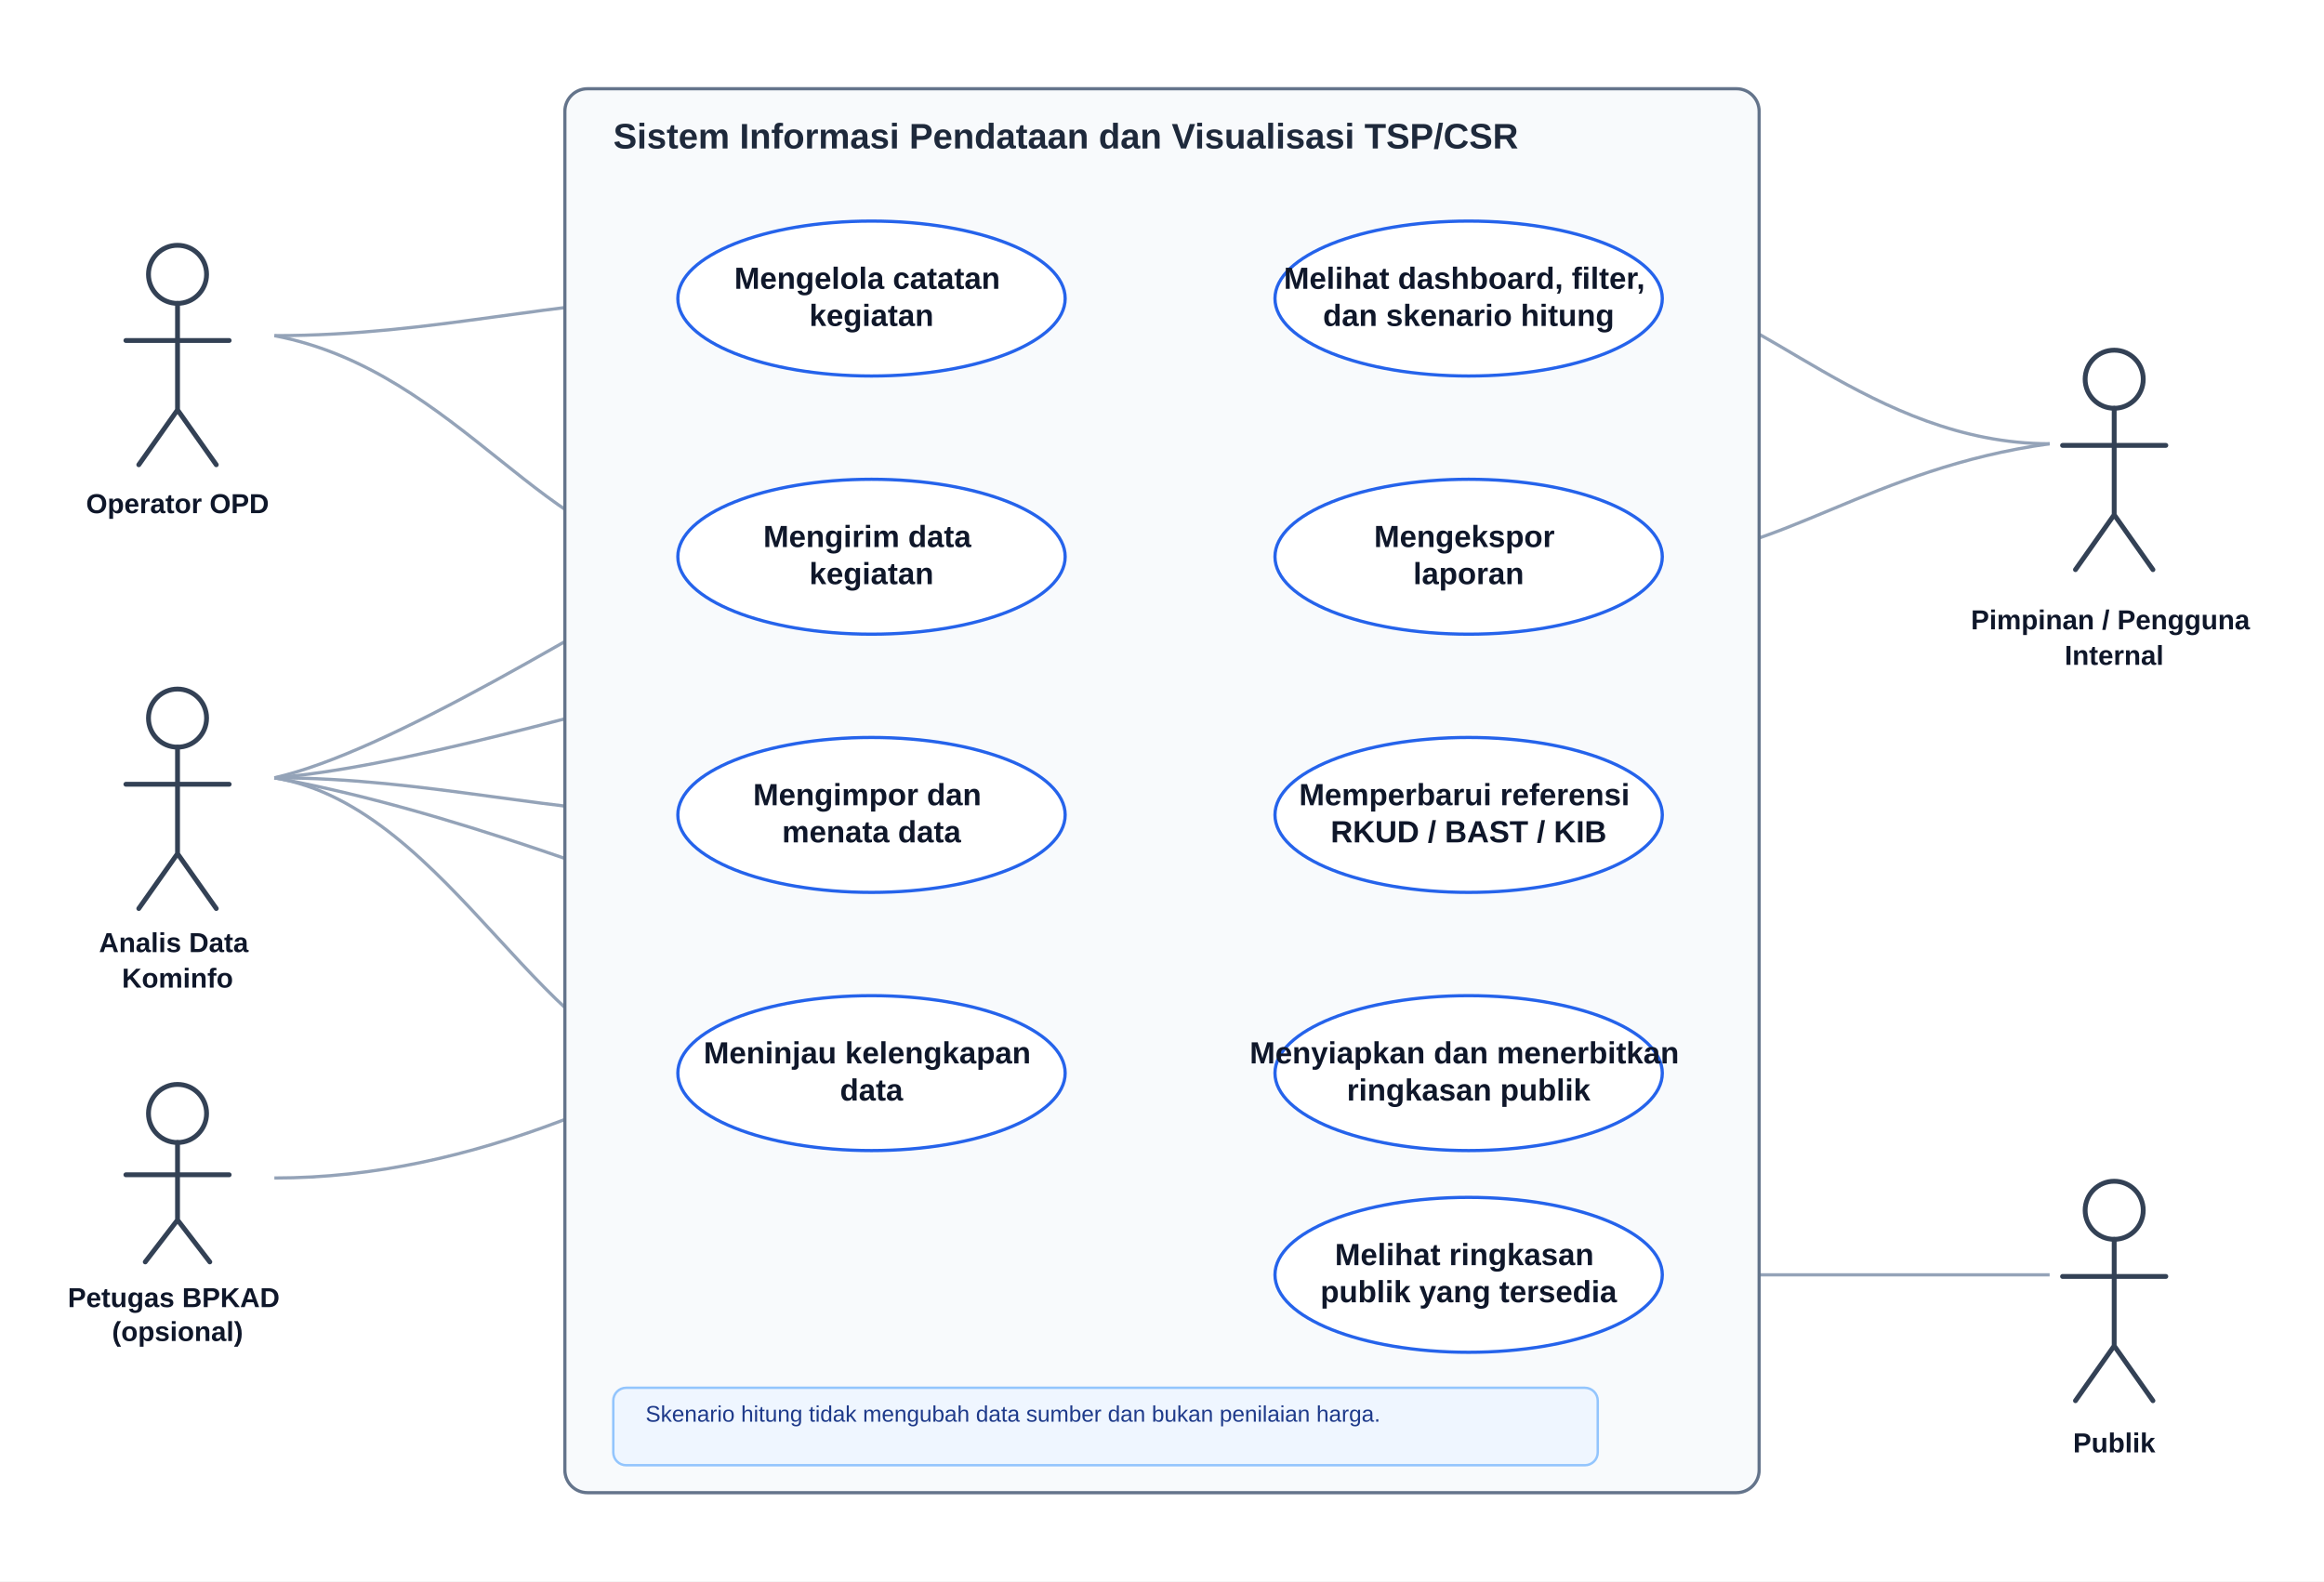
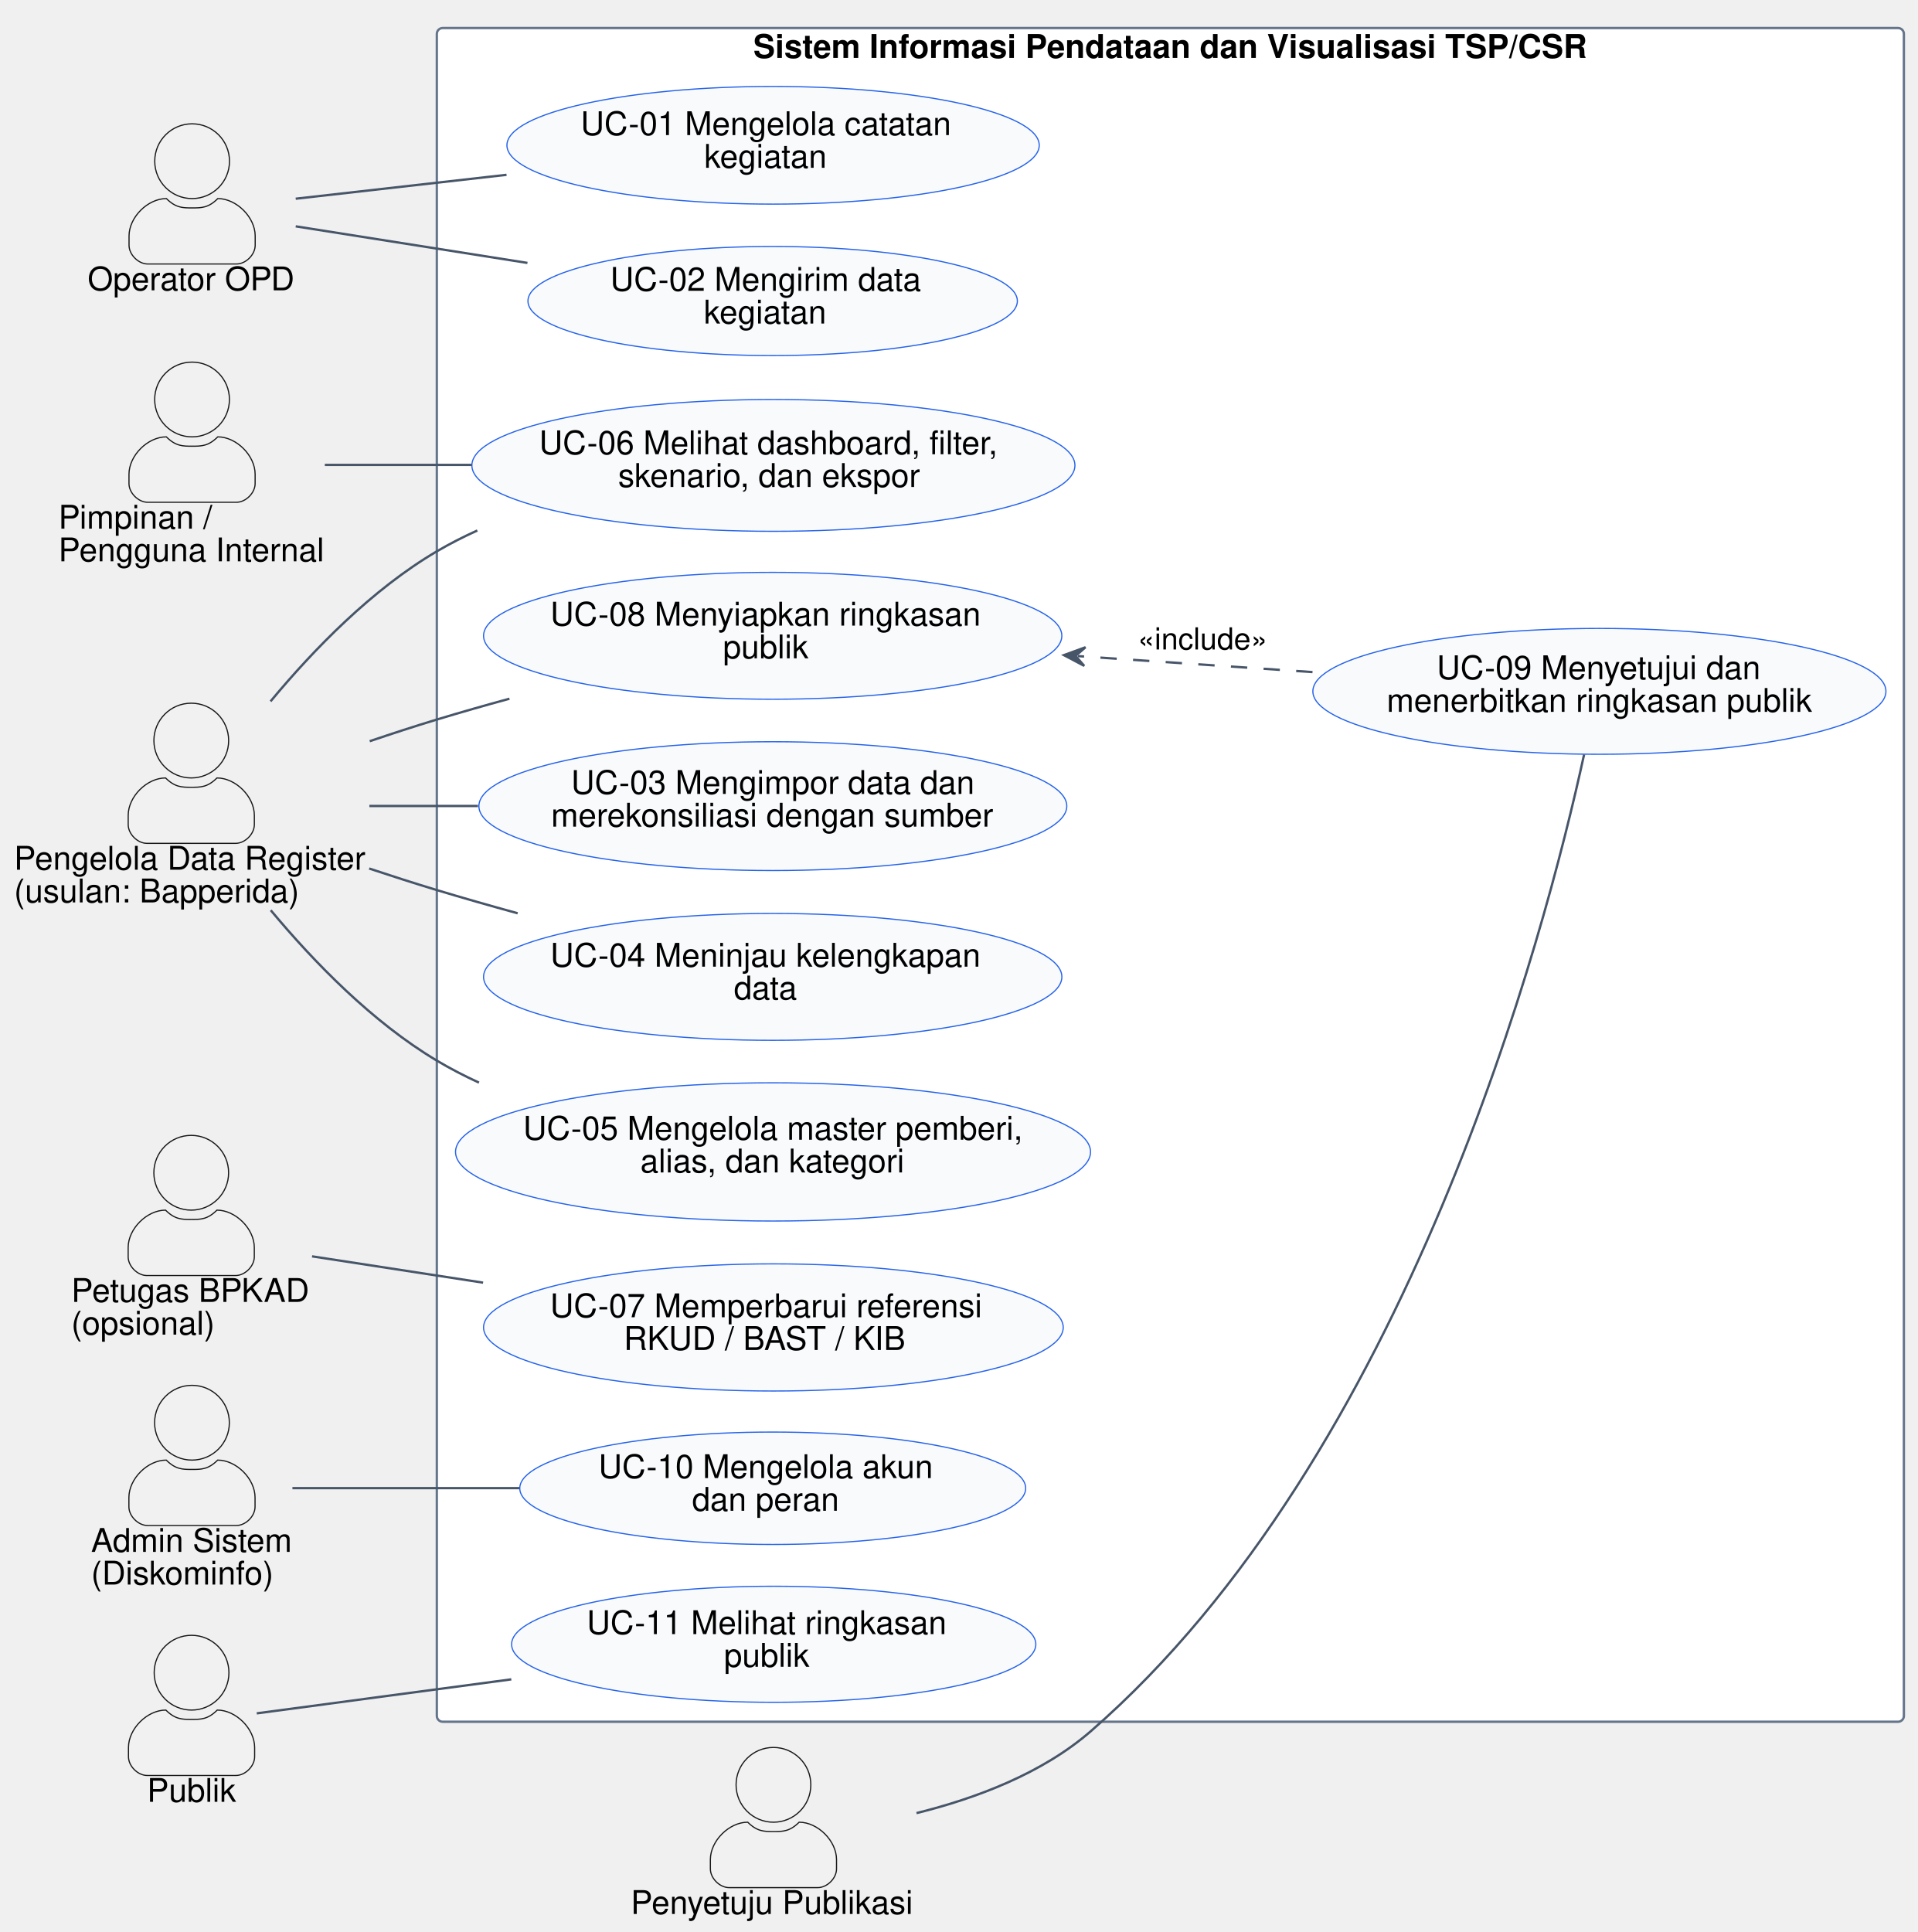
- <svg xmlns="http://www.w3.org/2000/svg" width="1440" height="980" viewBox="0 0 1440 980" role="img" aria-labelledby="title desc">
-   <defs>
-     <style>
-       .bg{fill:#fff}.boundary{fill:#f8fafc;stroke:#64748b;stroke-width:2}.uc{fill:#fff;stroke:#2563eb;stroke-width:2}
-       .assoc{fill:none;stroke:#94a3b8;stroke-width:2}.actor-line{stroke:#334155;stroke-width:3;stroke-linecap:round;fill:none}
-       .actor-head{fill:#fff;stroke:#334155;stroke-width:3}.label{font:600 19px Arial,sans-serif;fill:#0f172a;text-anchor:middle}
-       .actor-label{font:600 17px Arial,sans-serif;fill:#0f172a;text-anchor:middle}.boundary-label{font:700 22px Arial,sans-serif;fill:#1e293b}
-       .note{fill:#eff6ff;stroke:#93c5fd;stroke-width:1.5}.note-text{font:14px Arial,sans-serif;fill:#1e3a8a}
-     </style>
-   </defs>
-   <rect class="bg" width="1440" height="980" />
-   <g class="assoc">
-     <path d="M170 208 C270 208 345 185 430 185" />
-     <path d="M170 208 C285 230 340 345 430 345" />
-     <path d="M170 482 C265 482 345 505 430 505" />
-     <path d="M170 482 C280 500 340 665 430 665" />
-     <path d="M170 482 C310 450 650 185 790 185" />
-     <path d="M170 482 C320 470 650 345 790 345" />
-     <path d="M170 482 C380 520 640 665 790 665" />
-     <path d="M170 730 C420 730 610 505 790 505" />
-     <path d="M1270 275 C1160 275 1085 185 1030 185" />
-     <path d="M1270 275 C1160 290 1100 345 1030 345" />
-     <path d="M1270 790 C1155 790 1095 790 1030 790" />
-   </g>
-   <rect class="boundary" x="350" y="55" width="740" height="870" rx="14" />
-   <text class="boundary-label" x="380" y="92">Sistem Informasi Pendataan dan Visualisasi TSP/CSR</text>
+ <svg xmlns="http://www.w3.org/2000/svg" contentStyleType="text/css" height="827px" preserveAspectRatio="none" style="width:821px;height:827px;background:#FFFFFF;" version="1.1" viewBox="0 0 821 827" width="821px" zoomAndPan="magnify">
+   <defs />
  <g>
-     <ellipse class="uc" cx="540" cy="185" rx="120" ry="48" />
-     <text class="label" x="540" y="179">
-       <tspan x="540">Mengelola catatan</tspan>
-       <tspan x="540" dy="23">kegiatan</tspan>
-     </text>
-     <ellipse class="uc" cx="540" cy="345" rx="120" ry="48" />
-     <text class="label" x="540" y="339">
-       <tspan x="540">Mengirim data</tspan>
-       <tspan x="540" dy="23">kegiatan</tspan>
-     </text>
-     <ellipse class="uc" cx="540" cy="505" rx="120" ry="48" />
-     <text class="label" x="540" y="499">
-       <tspan x="540">Mengimpor dan</tspan>
-       <tspan x="540" dy="23">menata data</tspan>
-     </text>
-     <ellipse class="uc" cx="540" cy="665" rx="120" ry="48" />
-     <text class="label" x="540" y="659">
-       <tspan x="540">Meninjau kelengkapan</tspan>
-       <tspan x="540" dy="23">data</tspan>
-     </text>
-     <ellipse class="uc" cx="910" cy="185" rx="120" ry="48" />
-     <text class="label" x="910" y="179">
-       <tspan x="910">Melihat dashboard, filter,</tspan>
-       <tspan x="910" dy="23">dan skenario hitung</tspan>
-     </text>
-     <ellipse class="uc" cx="910" cy="345" rx="120" ry="48" />
-     <text class="label" x="910" y="339">
-       <tspan x="910">Mengekspor</tspan>
-       <tspan x="910" dy="23">laporan</tspan>
-     </text>
-     <ellipse class="uc" cx="910" cy="505" rx="120" ry="48" />
-     <text class="label" x="910" y="499">
-       <tspan x="910">Memperbarui referensi</tspan>
-       <tspan x="910" dy="23">RKUD / BAST / KIB</tspan>
-     </text>
-     <ellipse class="uc" cx="910" cy="665" rx="120" ry="48" />
-     <text class="label" x="910" y="659">
-       <tspan x="910">Menyiapkan dan menerbitkan</tspan>
-       <tspan x="910" dy="23">ringkasan publik</tspan>
-     </text>
-     <ellipse class="uc" cx="910" cy="790" rx="120" ry="48" />
-     <text class="label" x="910" y="784">
-       <tspan x="910">Melihat ringkasan</tspan>
-       <tspan x="910" dy="23">publik yang tersedia</tspan>
-     </text>
-   </g>
-   <rect class="note" x="380" y="860" width="610" height="48" rx="8" />
-   <text class="note-text" x="400" y="881">
-     <tspan x="400">Skenario hitung tidak mengubah data sumber dan bukan penilaian harga.</tspan>
-   </text>
-   <g aria-label="Operator OPD">
-     <circle class="actor-head" cx="110" cy="170" r="18" />
-     <path class="actor-line" d="M110 188v66M78 211h64M110 254l-24 34M110 254l24 34" />
-     <text class="actor-label" x="110" y="318">Operator OPD</text>
-   </g>
-   <g aria-label="Analis Data Kominfo">
-     <circle class="actor-head" cx="110" cy="445" r="18" />
-     <path class="actor-line" d="M110 463v66M78 486h64M110 529l-24 34M110 529l24 34" />
-     <text class="actor-label" x="110" y="590">
-       <tspan x="110">Analis Data</tspan>
-       <tspan x="110" dy="22">Kominfo</tspan>
-     </text>
-   </g>
-   <g aria-label="Petugas BPKAD opsional">
-     <circle class="actor-head" cx="110" cy="690" r="18" />
-     <path class="actor-line" d="M110 708v48M78 728h64M110 756l-20 26M110 756l20 26" />
-     <text class="actor-label" x="110" y="810">
-       <tspan x="110">Petugas BPKAD</tspan>
-       <tspan x="110" dy="21">(opsional)</tspan>
-     </text>
-   </g>
-   <g aria-label="Pimpinan atau pengguna internal">
-     <circle class="actor-head" cx="1310" cy="235" r="18" />
-     <path class="actor-line" d="M1310 253v66M1278 276h64M1310 319l-24 34M1310 319l24 34" />
-     <text class="actor-label" x="1310" y="390">
-       <tspan x="1310">Pimpinan / Pengguna</tspan>
-       <tspan x="1310" dy="22">Internal</tspan>
-     </text>
-   </g>
-   <g aria-label="Publik">
-     <circle class="actor-head" cx="1310" cy="750" r="18" />
-     <path class="actor-line" d="M1310 768v66M1278 791h64M1310 834l-24 34M1310 834l24 34" />
-     <text class="actor-label" x="1310" y="900">Publik</text>
+     <g id="cluster_Sistem Informasi Pendataan dan Visualisasi TSP/CSR">
+       <rect fill="#FFFFFF" height="725" rx="2.5" ry="2.5" style="stroke:#64748B;stroke-width:1.0;" width="628" x="187" y="12" />
+       <text fill="#000000" font-family="Helvetica" font-size="14" font-weight="bold" lengthAdjust="spacing" textLength="357.116" x="322.442" y="24.78">Sistem Informasi Pendataan dan Visualisasi TSP/CSR</text>
+     </g>
+     <g id="elem_OPD">
+       <ellipse cx="82.238" cy="69" fill="#F1F1F1" rx="16" ry="16" style="stroke:#181818;stroke-width:0.5;" />
+       <path d="M82.238,89 C86.238,89 89.238,89 93.238,85 C101.238,85 109.238,93 109.238,101 L109.238,105 C109.238,109 105.238,113 101.238,113 L63.238,113 C59.238,113 55.238,109 55.238,105 L55.238,101 C55.238,93 63.238,85 71.238,85 C75.238,89 78.238,89 82.238,89 " fill="#F1F1F1" style="stroke:#181818;stroke-width:0.5;" />
+       <text fill="#000000" font-family="Helvetica" font-size="14" lengthAdjust="spacing" textLength="89.476" x="37.5" y="124.28">Operator OPD</text>
+     </g>
+     <g id="elem_PENGELOLA">
+       <ellipse cx="81.879" cy="317" fill="#F1F1F1" rx="16" ry="16" style="stroke:#181818;stroke-width:0.5;" />
+       <path d="M81.879,337 C85.879,337 88.879,337 92.879,333 C100.879,333 108.879,341 108.879,349 L108.879,353 C108.879,357 104.879,361 100.879,361 L62.879,361 C58.879,361 54.879,357 54.879,353 L54.879,349 C54.879,341 62.879,333 70.879,333 C74.879,337 77.879,337 81.879,337 " fill="#F1F1F1" style="stroke:#181818;stroke-width:0.5;" />
+       <text fill="#000000" font-family="Helvetica" font-size="14" lengthAdjust="spacing" textLength="151.758" x="6" y="372.28">Pengelola Data Register</text>
+       <text fill="#000000" font-family="Helvetica" font-size="14" lengthAdjust="spacing" textLength="122.186" x="6" y="386.28">(usulan: Bapperida)</text>
+     </g>
+     <g id="elem_BPKAD">
+       <ellipse cx="81.862" cy="502" fill="#F1F1F1" rx="16" ry="16" style="stroke:#181818;stroke-width:0.5;" />
+       <path d="M81.862,522 C85.862,522 88.862,522 92.862,518 C100.862,518 108.862,526 108.862,534 L108.862,538 C108.862,542 104.862,546 100.862,546 L62.862,546 C58.862,546 54.862,542 54.862,538 L54.862,534 C54.862,526 62.862,518 70.862,518 C74.862,522 77.862,522 81.862,522 " fill="#F1F1F1" style="stroke:#181818;stroke-width:0.5;" />
+       <text fill="#000000" font-family="Helvetica" font-size="14" lengthAdjust="spacing" textLength="102.724" x="30.5" y="557.28">Petugas BPKAD</text>
+       <text fill="#000000" font-family="Helvetica" font-size="14" lengthAdjust="spacing" textLength="61.476" x="30.5" y="571.28">(opsional)</text>
+     </g>
+     <g id="elem_PIMPINAN">
+       <ellipse cx="82.213" cy="171" fill="#F1F1F1" rx="16" ry="16" style="stroke:#181818;stroke-width:0.5;" />
+       <path d="M82.213,191 C86.213,191 89.213,191 93.213,187 C101.213,187 109.213,195 109.213,203 L109.213,207 C109.213,211 105.213,215 101.213,215 L63.213,215 C59.213,215 55.213,211 55.213,207 L55.213,203 C55.213,195 63.213,187 71.213,187 C75.213,191 78.213,191 82.213,191 " fill="#F1F1F1" style="stroke:#181818;stroke-width:0.5;" />
+       <text fill="#000000" font-family="Helvetica" font-size="14" lengthAdjust="spacing" textLength="66.144" x="25" y="226.28">Pimpinan /</text>
+       <text fill="#000000" font-family="Helvetica" font-size="14" lengthAdjust="spacing" textLength="114.427" x="25" y="240.28">Pengguna Internal</text>
+     </g>
+     <g id="elem_PENYETUJU">
+       <ellipse cx="331.093" cy="764" fill="#F1F1F1" rx="16" ry="16" style="stroke:#181818;stroke-width:0.5;" />
+       <path d="M331.093,784 C335.093,784 338.093,784 342.093,780 C350.093,780 358.093,788 358.093,796 L358.093,800 C358.093,804 354.093,808 350.093,808 L312.093,808 C308.093,808 304.093,804 304.093,800 L304.093,796 C304.093,788 312.093,780 320.093,780 C324.093,784 327.093,784 331.093,784 " fill="#F1F1F1" style="stroke:#181818;stroke-width:0.5;" />
+       <text fill="#000000" font-family="Helvetica" font-size="14" lengthAdjust="spacing" textLength="122.186" x="270" y="819.28">Penyetuju Publikasi</text>
+     </g>
+     <g id="elem_ADMIN">
+       <ellipse cx="82.179" cy="609" fill="#F1F1F1" rx="16" ry="16" style="stroke:#181818;stroke-width:0.5;" />
+       <path d="M82.179,629 C86.179,629 89.179,629 93.179,625 C101.179,625 109.179,633 109.179,641 L109.179,645 C109.179,649 105.179,653 101.179,653 L63.179,653 C59.179,653 55.179,649 55.179,645 L55.179,641 C55.179,633 63.179,625 71.179,625 C75.179,629 78.179,629 82.179,629 " fill="#F1F1F1" style="stroke:#181818;stroke-width:0.5;" />
+       <text fill="#000000" font-family="Helvetica" font-size="14" lengthAdjust="spacing" textLength="86.358" x="39" y="664.28">Admin Sistem</text>
+       <text fill="#000000" font-family="Helvetica" font-size="14" lengthAdjust="spacing" textLength="78.565" x="39" y="678.28">(Diskominfo)</text>
+     </g>
+     <g id="elem_PUBLIK">
+       <ellipse cx="82" cy="716" fill="#F1F1F1" rx="16" ry="16" style="stroke:#181818;stroke-width:0.5;" />
+       <path d="M82,736 C86,736 89,736 93,732 C101,732 109,740 109,748 L109,752 C109,756 105,760 101,760 L63,760 C59,760 55,756 55,752 L55,748 C55,740 63,732 71,732 C75,736 78,736 82,736 " fill="#F1F1F1" style="stroke:#181818;stroke-width:0.5;" />
+       <text fill="#000000" font-family="Helvetica" font-size="14" lengthAdjust="spacing" textLength="38.131" x="62.935" y="771.28">Publik</text>
+     </g>
+     <g id="elem_UC1">
+       <ellipse cx="330.935" cy="62.187" fill="#F8FAFC" rx="113.935" ry="25.187" style="stroke:#2563EB;stroke-width:0.5;" />
+       <text fill="#000000" font-family="Helvetica" font-size="14" lengthAdjust="spacing" textLength="158.758" x="248.556" y="57.827">UC-01 Mengelola catatan</text>
+       <text fill="#000000" font-family="Helvetica" font-size="14" lengthAdjust="spacing" textLength="52.931" x="301.47" y="71.827">kegiatan</text>
+     </g>
+     <g id="elem_UC2">
+       <ellipse cx="330.754" cy="128.851" fill="#F8FAFC" rx="104.754" ry="23.351" style="stroke:#2563EB;stroke-width:0.5;" />
+       <text fill="#000000" font-family="Helvetica" font-size="14" lengthAdjust="spacing" textLength="133.048" x="261.231" y="124.491">UC-02 Mengirim data</text>
+       <text fill="#000000" font-family="Helvetica" font-size="14" lengthAdjust="spacing" textLength="52.931" x="301.289" y="138.491">kegiatan</text>
+     </g>
+     <g id="elem_UC3">
+       <ellipse cx="330.835" cy="345.067" fill="#F8FAFC" rx="125.835" ry="27.567" style="stroke:#2563EB;stroke-width:0.5;" />
+       <text fill="#000000" font-family="Helvetica" font-size="14" lengthAdjust="spacing" textLength="172.758" x="244.456" y="339.847">UC-03 Mengimpor data dan</text>
+       <text fill="#000000" font-family="Helvetica" font-size="14" lengthAdjust="spacing" textLength="189.875" x="235.897" y="353.847">merekonsiliasi dengan sumber</text>
+     </g>
+     <g id="elem_UC4">
+       <ellipse cx="330.781" cy="418.156" fill="#F8FAFC" rx="123.781" ry="27.156" style="stroke:#2563EB;stroke-width:0.5;" />
+       <text fill="#000000" font-family="Helvetica" font-size="14" lengthAdjust="spacing" textLength="184.447" x="235.557" y="413.796">UC-04 Meninjau kelengkapan</text>
+       <text fill="#000000" font-family="Helvetica" font-size="14" lengthAdjust="spacing" textLength="27.248" x="314.156" y="427.796">data</text>
+     </g>
+     <g id="elem_UC5">
+       <ellipse cx="330.916" cy="493.083" fill="#F8FAFC" rx="135.916" ry="29.583" style="stroke:#2563EB;stroke-width:0.5;" />
+       <text fill="#000000" font-family="Helvetica" font-size="14" lengthAdjust="spacing" textLength="213.978" x="223.926" y="487.863">UC-05 Mengelola master pemberi,</text>
+       <text fill="#000000" font-family="Helvetica" font-size="14" lengthAdjust="spacing" textLength="113.627" x="274.102" y="501.863">alias, dan kategori</text>
+     </g>
+     <g id="elem_UC6">
+       <ellipse cx="331.076" cy="199.215" fill="#F8FAFC" rx="129.076" ry="28.215" style="stroke:#2563EB;stroke-width:0.5;" />
+       <text fill="#000000" font-family="Helvetica" font-size="14" lengthAdjust="spacing" textLength="197.648" x="230.773" y="194.439">UC-06 Melihat dashboard, filter,</text>
+       <text fill="#000000" font-family="Helvetica" font-size="14" lengthAdjust="spacing" textLength="129.965" x="264.614" y="208.439">skenario, dan ekspor</text>
+     </g>
+     <g id="elem_UC7">
+       <ellipse cx="331.069" cy="568.214" fill="#F8FAFC" rx="124.069" ry="27.214" style="stroke:#2563EB;stroke-width:0.5;" />
+       <text fill="#000000" font-family="Helvetica" font-size="14" lengthAdjust="spacing" textLength="185.179" x="235.48" y="563.854">UC-07 Memperbarui referensi</text>
+       <text fill="#000000" font-family="Helvetica" font-size="14" lengthAdjust="spacing" textLength="122.138" x="267" y="577.854">RKUD / BAST / KIB</text>
+     </g>
+     <g id="elem_UC8">
+       <ellipse cx="330.772" cy="272.154" fill="#F8FAFC" rx="123.772" ry="27.154" style="stroke:#2563EB;stroke-width:0.5;" />
+       <text fill="#000000" font-family="Helvetica" font-size="14" lengthAdjust="spacing" textLength="184.427" x="235.559" y="267.795">UC-08 Menyiapkan ringkasan</text>
+       <text fill="#000000" font-family="Helvetica" font-size="14" lengthAdjust="spacing" textLength="36.579" x="309.483" y="281.795">publik</text>
+     </g>
+     <g id="elem_UC9">
+       <ellipse cx="684.662" cy="295.932" fill="#F8FAFC" rx="122.662" ry="26.932" style="stroke:#2563EB;stroke-width:0.5;" />
+       <text fill="#000000" font-family="Helvetica" font-size="14" lengthAdjust="spacing" textLength="139.296" x="615.014" y="290.713">UC-09 Menyetujui dan</text>
+       <text fill="#000000" font-family="Helvetica" font-size="14" lengthAdjust="spacing" textLength="182.102" x="593.611" y="304.713">menerbitkan ringkasan publik</text>
+     </g>
+     <g id="elem_UC10">
+       <ellipse cx="330.785" cy="637.057" fill="#F8FAFC" rx="108.285" ry="24.057" style="stroke:#2563EB;stroke-width:0.5;" />
+       <text fill="#000000" font-family="Helvetica" font-size="14" lengthAdjust="spacing" textLength="143.192" x="256.189" y="632.697">UC-10 Mengelola akun</text>
+       <text fill="#000000" font-family="Helvetica" font-size="14" lengthAdjust="spacing" textLength="63.055" x="296.258" y="646.697">dan peran</text>
+     </g>
+     <g id="elem_UC11">
+       <ellipse cx="331.206" cy="703.841" fill="#F8FAFC" rx="112.206" ry="24.841" style="stroke:#2563EB;stroke-width:0.5;" />
+       <text fill="#000000" font-family="Helvetica" font-size="14" lengthAdjust="spacing" textLength="154.068" x="251.171" y="699.481">UC-11 Melihat ringkasan</text>
+       <text fill="#000000" font-family="Helvetica" font-size="14" lengthAdjust="spacing" textLength="36.579" x="309.916" y="713.481">publik</text>
+     </g>
+     <path d="M126.59,85.059 C151.796,82.201 184.785,78.462 216.838,74.828 " fill="none" style="stroke:#475569;stroke-width:1.0;" />
+     <path d="M126.59,96.883 C154.15,101.234 191.015,107.055 225.788,112.546 " fill="none" style="stroke:#475569;stroke-width:1.0;" />
+     <path d="M158.114,345 C172.875,345 188.731,345 204.629,345 " fill="none" style="stroke:#475569;stroke-width:1.0;" />
+     <path d="M158.033,371.771 C167.741,374.999 177.58,378.156 187,381 C198.17,384.372 209.887,387.715 221.603,390.932 " fill="none" style="stroke:#475569;stroke-width:1.0;" />
+     <path d="M115.897,389.626 C134.482,411.93 159.479,437.594 187,454 C192.747,457.426 198.802,460.558 205.042,463.421 " fill="none" style="stroke:#475569;stroke-width:1.0;" />
+     <path d="M115.809,300.227 C134.371,277.882 159.372,252.226 187,236 C192.528,232.753 198.34,229.788 204.328,227.08 " fill="none" style="stroke:#475569;stroke-width:1.0;" />
+     <path d="M158.268,317.273 C167.892,314.008 177.646,310.834 187,308 C197.045,304.956 207.541,301.964 218.085,299.085 " fill="none" style="stroke:#475569;stroke-width:1.0;" />
+     <path d="M133.58,537.782 C154.963,541.071 180.889,545.06 206.798,549.046 " fill="none" style="stroke:#475569;stroke-width:1.0;" />
+     <path d="M139.048,199 C157.907,199 179.794,199 201.878,199 " fill="none" style="stroke:#475569;stroke-width:1.0;" />
+     <path d="M392.328,776.109 C417.738,769.821 446.18,759.133 467,741 C602.73,622.786 661.301,400.033 678.1,323.012 " fill="none" style="stroke:#475569;stroke-width:1.0;" />
+     <path d="M125.18,637 C151.979,637 187.975,637 222.313,637 " fill="none" style="stroke:#475569;stroke-width:1.0;" />
+     <path d="M109.903,733.406 C136.348,729.872 178.502,724.241 218.874,718.847 " fill="none" style="stroke:#475569;stroke-width:1.0;" />
+     <polygon fill="#475569" points="455.432,280.428,464.138,285.031,460.42,280.768,464.683,277.05,455.432,280.428" style="stroke:#475569;stroke-width:1.0;" />
+     <path d="M561.847,287.694 C527.432,285.344 495.936,283.193 461.418,280.837 " fill="none" style="stroke:#475569;stroke-width:1.0;stroke-dasharray:7.0,7.0;" />
+     <text fill="#000000" font-family="Helvetica" font-size="13" lengthAdjust="spacing" textLength="55.656" x="487" y="278.01">«include»</text>
  </g>
</svg>
